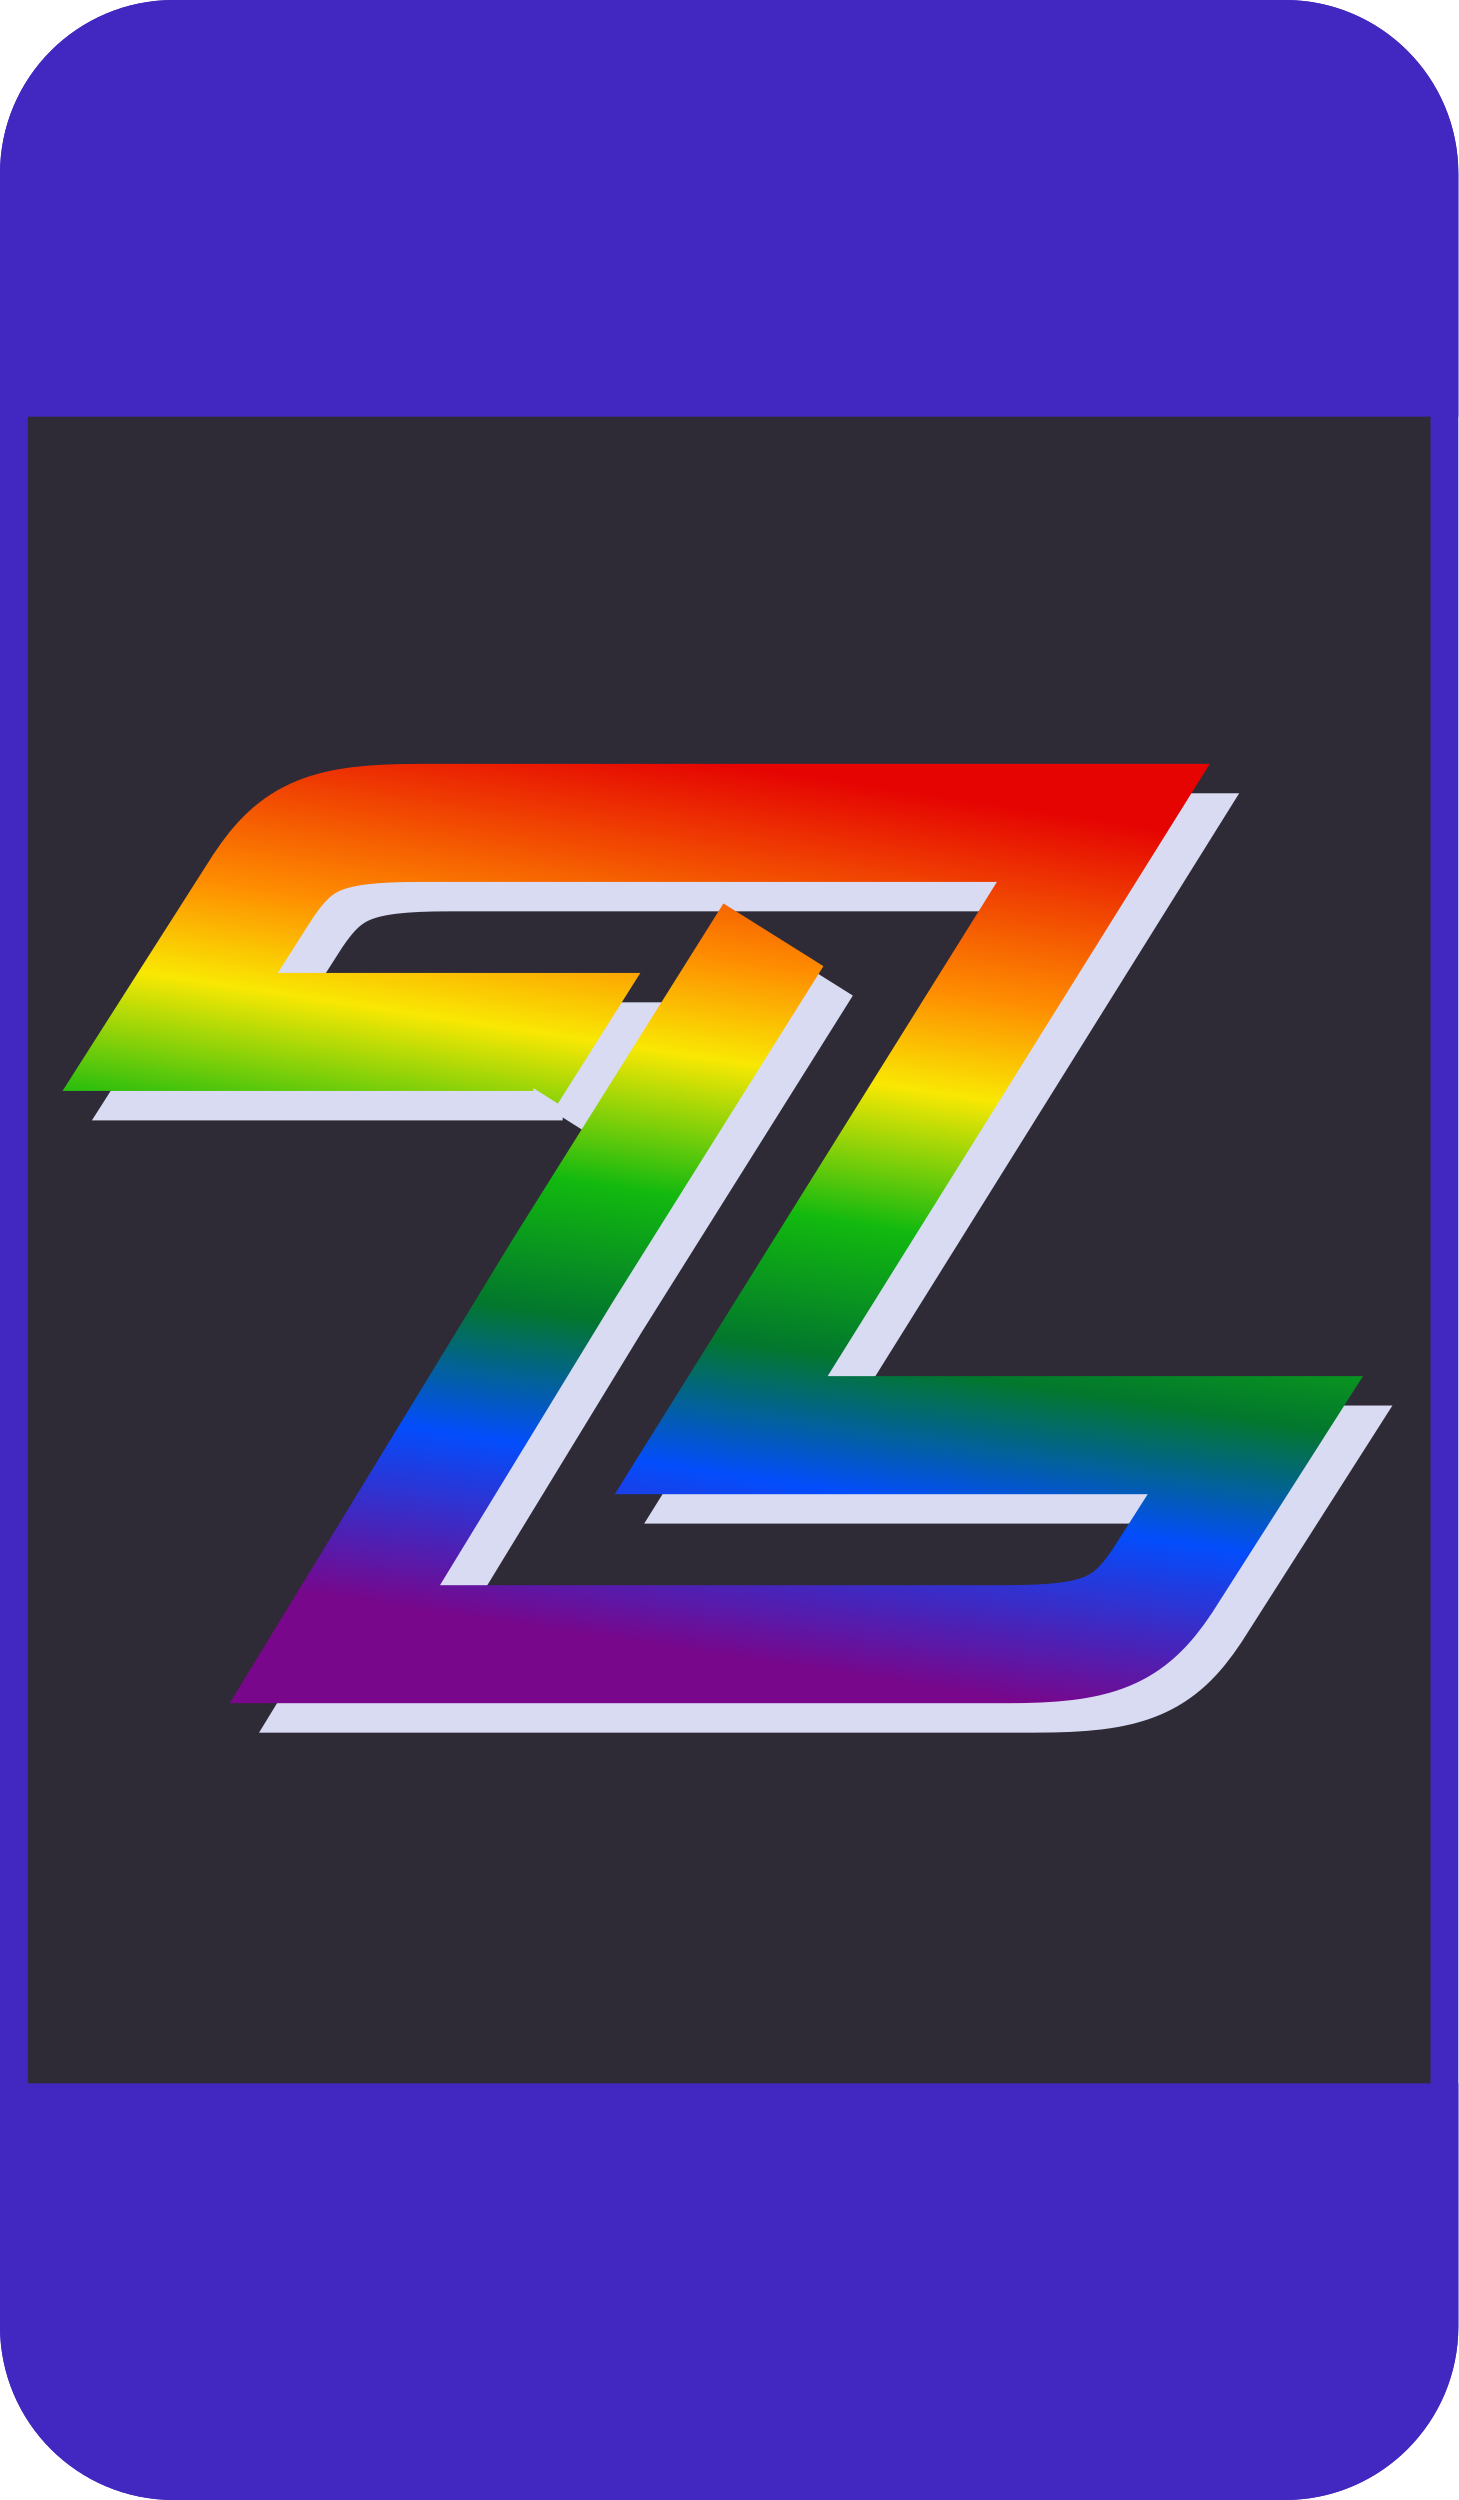
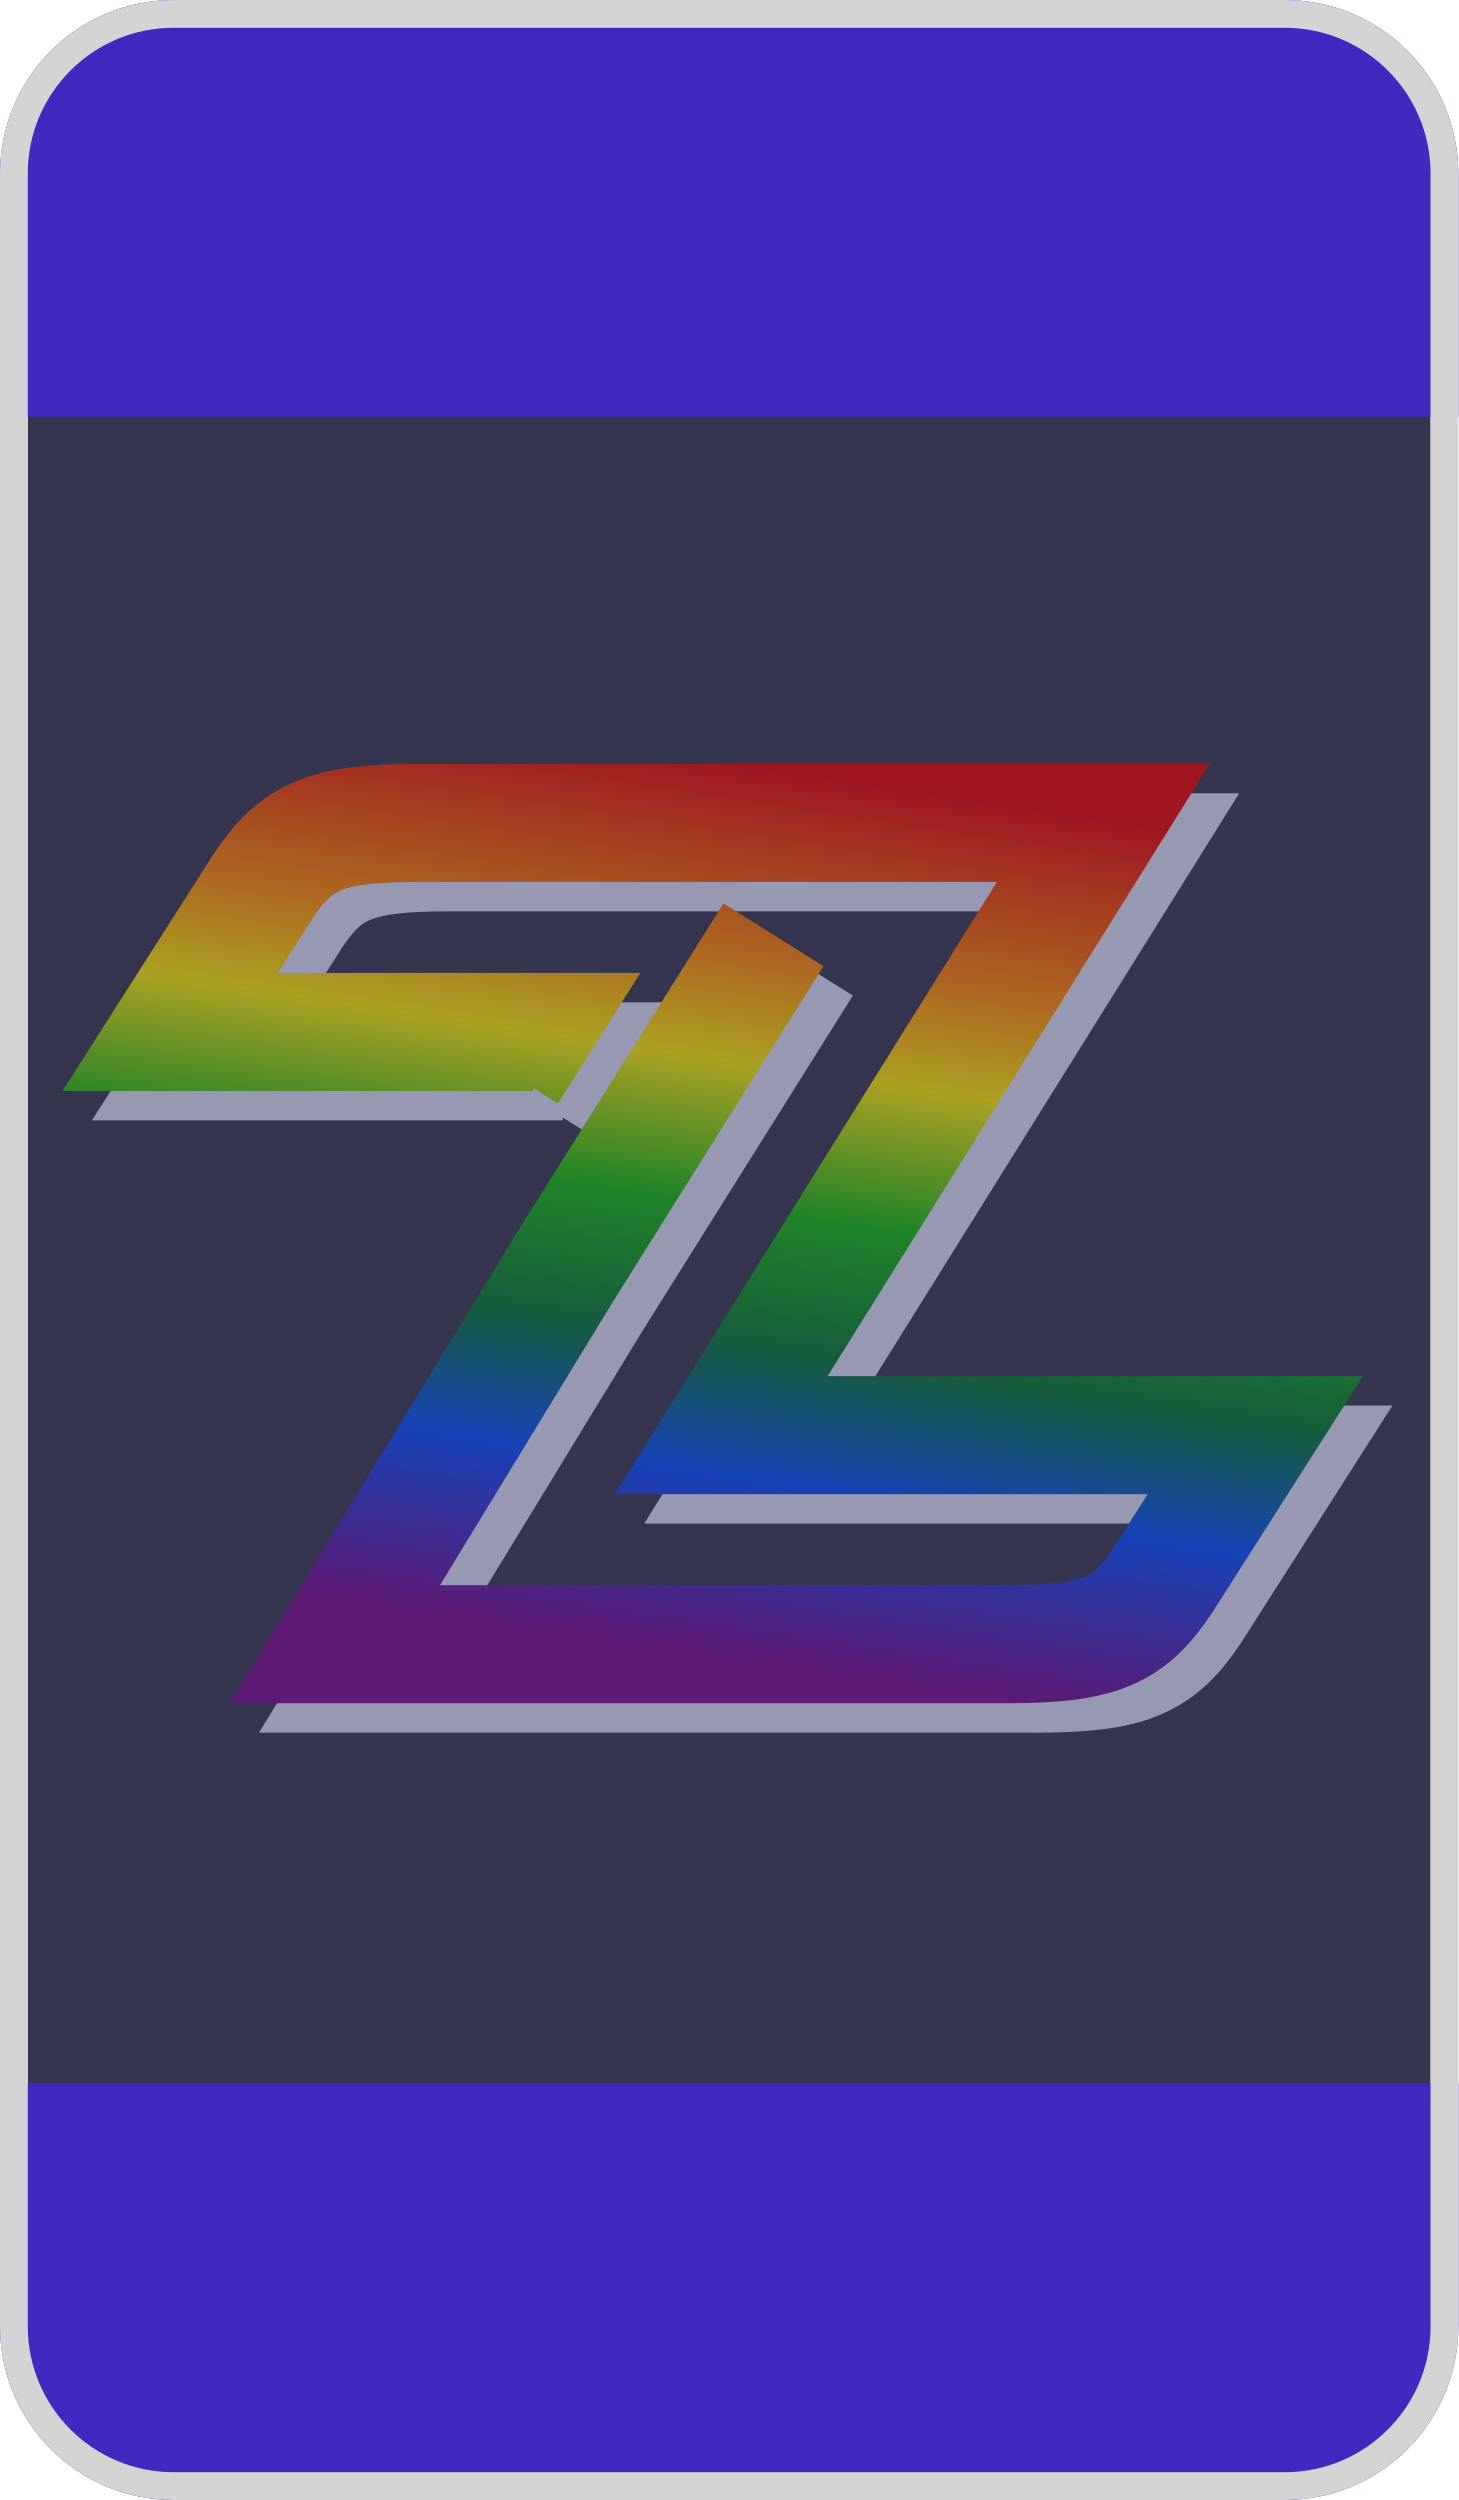
<svg xmlns="http://www.w3.org/2000/svg" width="420" height="720" viewBox="0 0 420 720" fill="none">
-   <rect width="420" height="720" rx="50" fill="#4228C0" />
-   <rect x="8" y="8" width="404" height="704" rx="42" fill="#2E2B36" />
-   <path d="M154.757 317.219L162.054 305.666H57.469L84.224 263.711C93.952 249.118 102.465 245.469 129.219 245.469H251.437H326.227L271.198 333.636L216.17 421.803H370.006L343.252 463.758C333.523 478.352 325.01 482 298.256 482H104.897L170.566 374.375L211.001 309.922L231.219 277.696" stroke="#D8DBF2" stroke-width="34" />
-   <path d="M146.288 308.75L153.584 297.197H49L75.754 255.241C85.483 240.648 93.996 237 120.75 237H242.967H317.757L262.729 325.167L207.7 413.334H361.537L334.783 455.289C325.054 469.882 316.541 473.531 289.787 473.531H96.428L162.097 365.906L202.532 301.453L222.75 269.227" stroke="url(#paint0_linear_1047_74)" stroke-width="34" />
+   <rect x="8" y="8" width="404" height="704" rx="42" fill="#353550" />
+   <g opacity="0.6">
+     <path d="M154.757 317.219L162.054 305.666H57.469L84.224 263.711C93.952 249.118 102.465 245.469 129.219 245.469H251.437H326.227L271.198 333.636L216.17 421.803H370.006L343.252 463.758C333.523 478.352 325.01 482 298.256 482H104.897L170.566 374.375L211.001 309.922L231.219 277.696" stroke="#D8DBF2" stroke-width="34" />
+     <path d="M146.288 308.75L153.584 297.197H49L75.754 255.241C85.483 240.648 93.996 237 120.75 237H242.967H317.757L262.729 325.167L207.7 413.334H361.537L334.783 455.289C325.054 469.882 316.541 473.531 289.787 473.531H96.428L162.097 365.906L202.532 301.453L222.75 269.227" stroke="url(#paint0_linear_1047_74)" stroke-width="34" />
+   </g>
  <path d="M0 50C0 22.386 22.386 0 50 0H370C397.614 0 420 22.386 420 50V120H0V50Z" fill="#4228C0" />
  <path d="M0 600H420V670C420 697.614 397.614 720 370 720H50C22.386 720 0 697.614 0 670V600Z" fill="#4228C0" />
+   <rect x="4" y="4" width="412" height="712" rx="46" stroke="#D4D4D4" stroke-width="8" />
  <defs>
    <linearGradient id="paint0_linear_1047_74" x1="321.56" y1="237" x2="283.174" y2="490.526" gradientUnits="userSpaceOnUse">
      <stop stop-color="#E50402" />
      <stop offset="0.216" stop-color="#FE8C01" />
      <stop offset="0.33" stop-color="#F9E803" />
      <stop offset="0.489" stop-color="#12B90F" />
      <stop offset="0.64" stop-color="#02772D" />
      <stop offset="0.789" stop-color="#034DFC" />
      <stop offset="0.992" stop-color="#78078B" />
    </linearGradient>
  </defs>
</svg>
